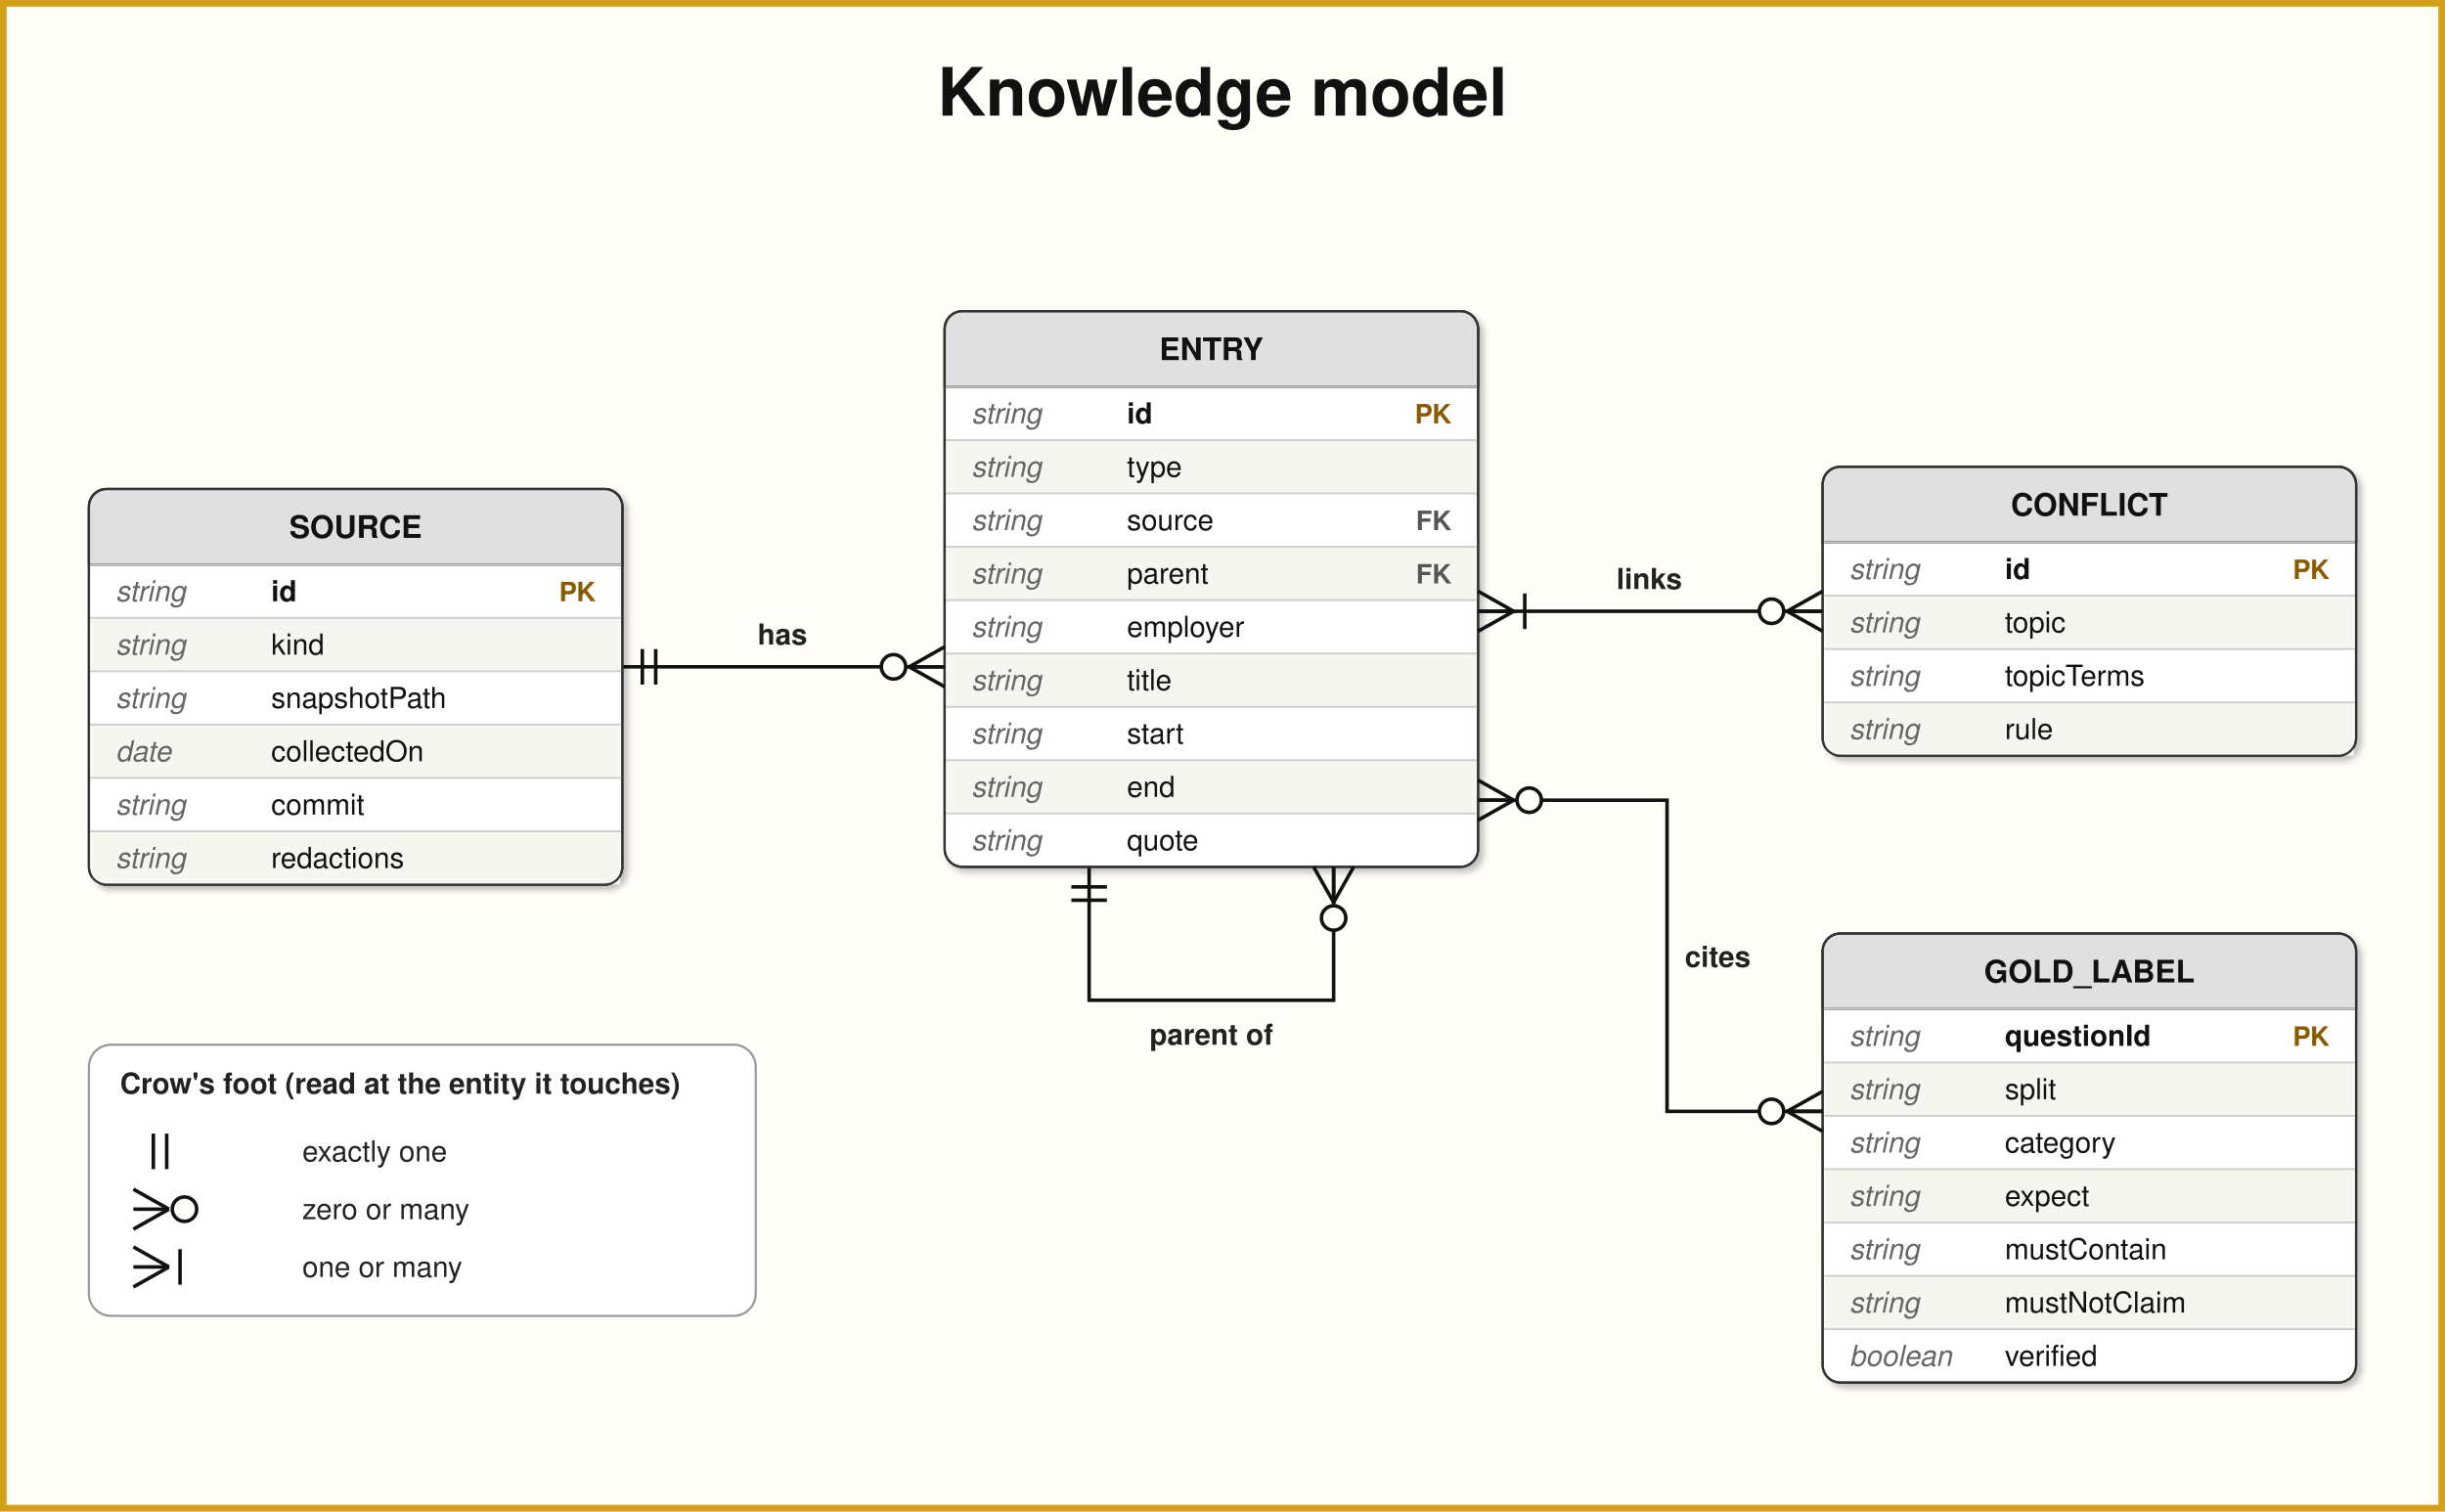
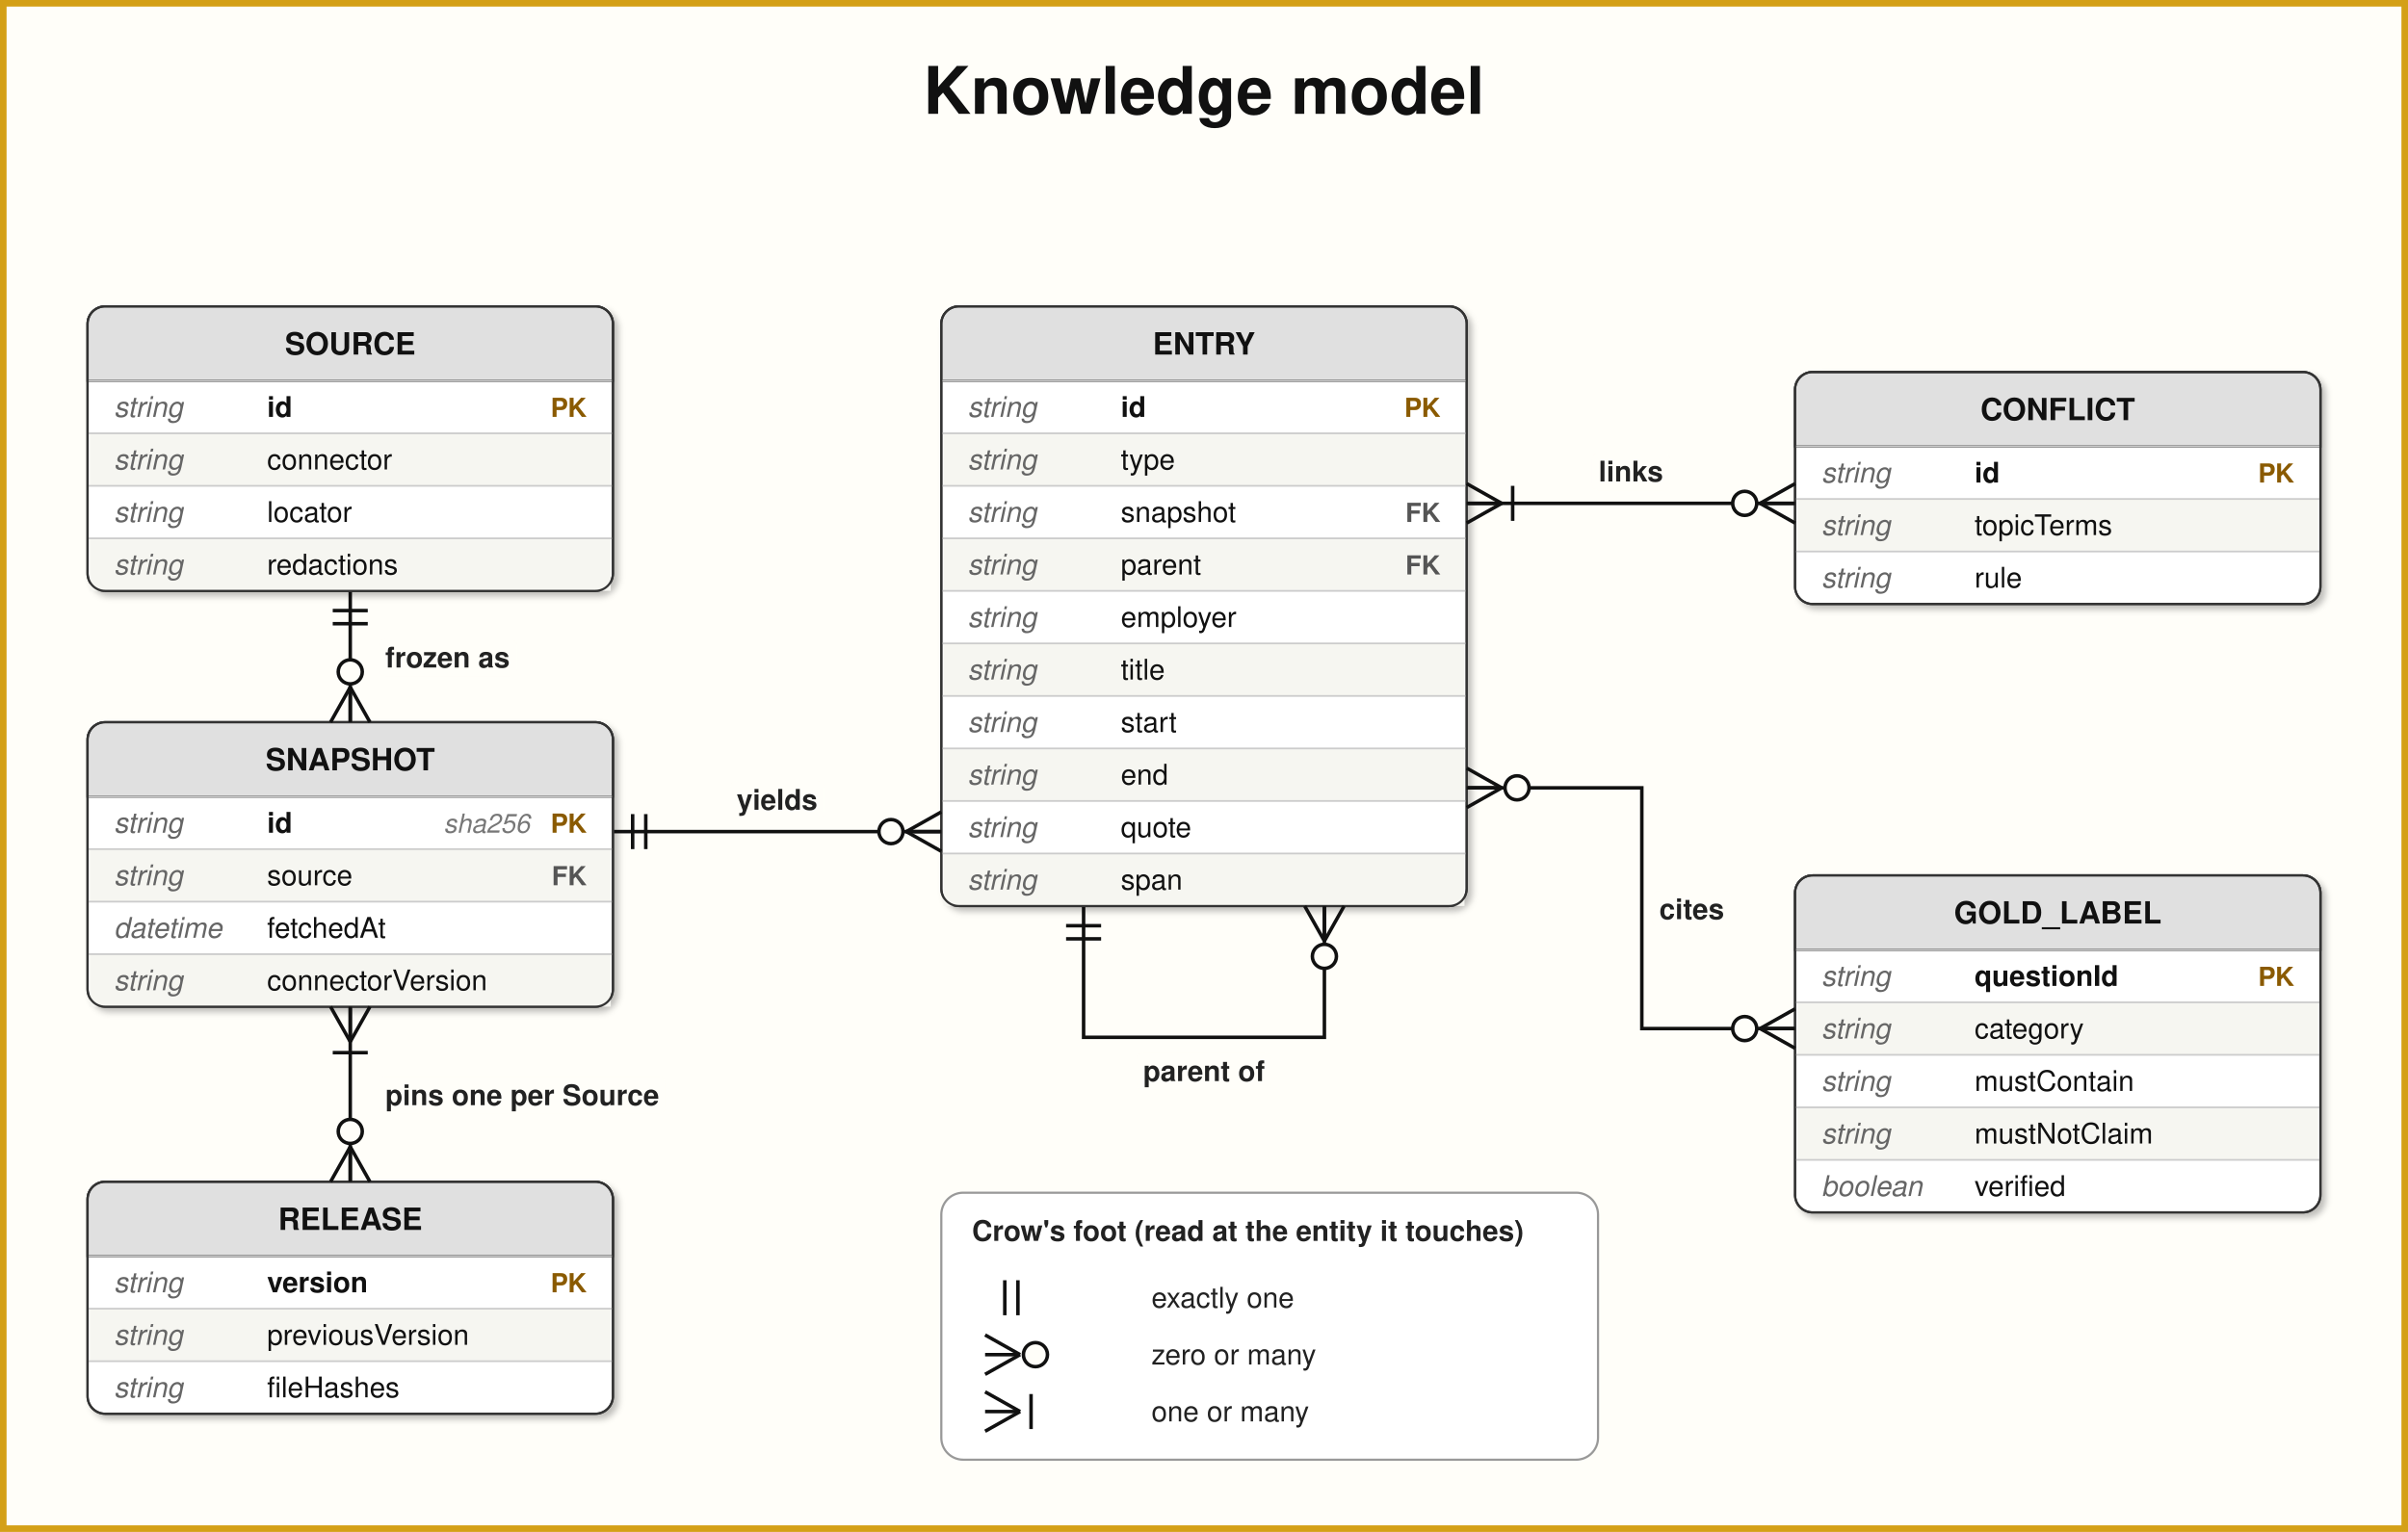
- <svg xmlns="http://www.w3.org/2000/svg" viewBox="0 0 1100 680" width="1100" height="680" font-family="Helvetica, Arial, sans-serif">
+ <svg xmlns="http://www.w3.org/2000/svg" viewBox="0 0 1100 700" width="1100" height="700" font-family="Helvetica, Arial, sans-serif">
  <defs>
    <filter id="sh" x="-10%" y="-10%" width="130%" height="140%">
      <feDropShadow dx="2" dy="2" stdDeviation="1.5" flood-opacity=".25" />
    </filter>
    <marker id="ah" viewBox="0 0 10 10" refX="10" refY="5" markerWidth="11" markerHeight="11" markerUnits="userSpaceOnUse" orient="auto">
      <path d="M0,0 L10,5 L0,10 z" fill="#111" />
    </marker>
    <marker id="ag" viewBox="0 0 10 10" refX="10" refY="5" markerWidth="11" markerHeight="11" markerUnits="userSpaceOnUse" orient="auto">
      <path d="M0,0 L10,5 L0,10 z" fill="#888" />
    </marker>
    <marker id="ar" viewBox="0 0 10 10" refX="10" refY="5" markerWidth="12" markerHeight="12" markerUnits="userSpaceOnUse" orient="auto">
      <path d="M0,0 L10,5 L0,10 z" fill="#D7592F" />
    </marker>
  </defs>
-   <rect x="1.5" y="1.5" width="1097" height="677" fill="#FFFEF9" stroke="#D4A017" stroke-width="3" />
+   <rect x="1.5" y="1.5" width="1097" height="697" fill="#FFFEF9" stroke="#D4A017" stroke-width="3" />
  <text x="550.0" y="52" font-size="30" font-weight="bold" fill="#111" text-anchor="middle">Knowledge model</text>
  <g id="zones">
</g>
  <g id="edges">
-     <path d="M280,300 L425,300" fill="none" stroke="#111" stroke-width="1.6" />
-     <path d="M820,275 L665,275" fill="none" stroke="#111" stroke-width="1.6" />
-     <path d="M820,500 L750,500 L750,360 L665,360" fill="none" stroke="#111" stroke-width="1.6" />
-     <path d="M490,390 L490,450 L600,450 L600,390" fill="none" stroke="#111" stroke-width="1.6" />
-     <path d="M60,518 L120,518" fill="none" stroke="#111" stroke-width="1.6" />
-     <path d="M60,544 L120,544" fill="none" stroke="#111" stroke-width="1.6" />
-     <path d="M60,570 L120,570" fill="none" stroke="#111" stroke-width="1.6" />
+     <path d="M160,270 L160,330" fill="none" stroke="#111" stroke-width="1.6" />
+     <path d="M280,380 L430,380" fill="none" stroke="#111" stroke-width="1.6" />
+     <path d="M160,460 L160,540" fill="none" stroke="#111" stroke-width="1.6" />
+     <path d="M820,230 L670,230" fill="none" stroke="#111" stroke-width="1.6" />
+     <path d="M820,470 L750,470 L750,360 L670,360" fill="none" stroke="#111" stroke-width="1.6" />
+     <path d="M495,414 L495,474 L605,474 L605,414" fill="none" stroke="#111" stroke-width="1.6" />
+     <path d="M450,593 L510,593" fill="none" stroke="#111" stroke-width="1.6" />
+     <path d="M450,619 L510,619" fill="none" stroke="#111" stroke-width="1.6" />
+     <path d="M450,645 L510,645" fill="none" stroke="#111" stroke-width="1.6" />
  </g>
  <g id="nodes">
    <g filter="url(#sh)">
-       <rect x="40" y="220" width="240" height="178" rx="8" fill="#FFFFFF" stroke="#333" />
-     </g>
-     <path d="M40,254 L40,228 a8,8 0 0 1 8,-8 L272,220 a8,8 0 0 1 8,8 L280,254 z" fill="#E0E0E0" stroke="#333" />
-     <text x="160.0" y="242.0" font-size="14" fill="#111" text-anchor="middle" font-weight="bold">SOURCE</text>
-     <path d="M40,254 L280,254" stroke="#CCC" stroke-width="0.8" />
-     <text x="52.0" y="270.5" font-size="13" fill="#666" text-anchor="start" font-style="italic">string</text>
-     <text x="122.0" y="270.5" font-size="13" fill="#111" text-anchor="start" font-weight="bold">id</text>
-     <text x="268.0" y="270.5" font-size="12" fill="#8A5A00" text-anchor="end" font-weight="bold">PK</text>
-     <rect x="41" y="278" width="238" height="24" fill="#F6F6F1" />
-     <path d="M40,278 L280,278" stroke="#CCC" stroke-width="0.8" />
-     <text x="52.0" y="294.5" font-size="13" fill="#666" text-anchor="start" font-style="italic">string</text>
-     <text x="122.0" y="294.5" font-size="13" fill="#111" text-anchor="start">kind</text>
-     <path d="M40,302 L280,302" stroke="#CCC" stroke-width="0.8" />
-     <text x="52.0" y="318.5" font-size="13" fill="#666" text-anchor="start" font-style="italic">string</text>
-     <text x="122.0" y="318.5" font-size="13" fill="#111" text-anchor="start">snapshotPath</text>
-     <rect x="41" y="326" width="238" height="24" fill="#F6F6F1" />
-     <path d="M40,326 L280,326" stroke="#CCC" stroke-width="0.8" />
-     <text x="52.0" y="342.5" font-size="13" fill="#666" text-anchor="start" font-style="italic">date</text>
-     <text x="122.0" y="342.5" font-size="13" fill="#111" text-anchor="start">collectedOn</text>
-     <path d="M40,350 L280,350" stroke="#CCC" stroke-width="0.8" />
-     <text x="52.0" y="366.5" font-size="13" fill="#666" text-anchor="start" font-style="italic">string</text>
-     <text x="122.0" y="366.5" font-size="13" fill="#111" text-anchor="start">commit</text>
-     <rect x="41" y="374" width="238" height="24" fill="#F6F6F1" />
-     <path d="M40,374 L280,374" stroke="#CCC" stroke-width="0.8" />
-     <text x="52.0" y="390.5" font-size="13" fill="#666" text-anchor="start" font-style="italic">string</text>
-     <text x="122.0" y="390.5" font-size="13" fill="#111" text-anchor="start">redactions</text>
-     <rect x="40" y="220" width="240" height="178" rx="8" fill="none" stroke="#333" />
-     <g filter="url(#sh)">
-       <rect x="425" y="140" width="240" height="250" rx="8" fill="#FFFFFF" stroke="#333" />
-     </g>
-     <path d="M425,174 L425,148 a8,8 0 0 1 8,-8 L657,140 a8,8 0 0 1 8,8 L665,174 z" fill="#E0E0E0" stroke="#333" />
-     <text x="545.0" y="162.0" font-size="14" fill="#111" text-anchor="middle" font-weight="bold">ENTRY</text>
-     <path d="M425,174 L665,174" stroke="#CCC" stroke-width="0.8" />
-     <text x="437.0" y="190.5" font-size="13" fill="#666" text-anchor="start" font-style="italic">string</text>
-     <text x="507.0" y="190.5" font-size="13" fill="#111" text-anchor="start" font-weight="bold">id</text>
-     <text x="653.0" y="190.5" font-size="12" fill="#8A5A00" text-anchor="end" font-weight="bold">PK</text>
-     <rect x="426" y="198" width="238" height="24" fill="#F6F6F1" />
-     <path d="M425,198 L665,198" stroke="#CCC" stroke-width="0.8" />
-     <text x="437.0" y="214.5" font-size="13" fill="#666" text-anchor="start" font-style="italic">string</text>
-     <text x="507.0" y="214.5" font-size="13" fill="#111" text-anchor="start">type</text>
-     <path d="M425,222 L665,222" stroke="#CCC" stroke-width="0.8" />
-     <text x="437.0" y="238.5" font-size="13" fill="#666" text-anchor="start" font-style="italic">string</text>
-     <text x="507.0" y="238.5" font-size="13" fill="#111" text-anchor="start">source</text>
-     <text x="653.0" y="238.5" font-size="12" fill="#555" text-anchor="end" font-weight="bold">FK</text>
-     <rect x="426" y="246" width="238" height="24" fill="#F6F6F1" />
-     <path d="M425,246 L665,246" stroke="#CCC" stroke-width="0.8" />
-     <text x="437.0" y="262.5" font-size="13" fill="#666" text-anchor="start" font-style="italic">string</text>
-     <text x="507.0" y="262.5" font-size="13" fill="#111" text-anchor="start">parent</text>
-     <text x="653.0" y="262.5" font-size="12" fill="#555" text-anchor="end" font-weight="bold">FK</text>
-     <path d="M425,270 L665,270" stroke="#CCC" stroke-width="0.8" />
-     <text x="437.0" y="286.5" font-size="13" fill="#666" text-anchor="start" font-style="italic">string</text>
-     <text x="507.0" y="286.5" font-size="13" fill="#111" text-anchor="start">employer</text>
-     <rect x="426" y="294" width="238" height="24" fill="#F6F6F1" />
-     <path d="M425,294 L665,294" stroke="#CCC" stroke-width="0.8" />
-     <text x="437.0" y="310.5" font-size="13" fill="#666" text-anchor="start" font-style="italic">string</text>
-     <text x="507.0" y="310.5" font-size="13" fill="#111" text-anchor="start">title</text>
-     <path d="M425,318 L665,318" stroke="#CCC" stroke-width="0.8" />
-     <text x="437.0" y="334.5" font-size="13" fill="#666" text-anchor="start" font-style="italic">string</text>
-     <text x="507.0" y="334.5" font-size="13" fill="#111" text-anchor="start">start</text>
-     <rect x="426" y="342" width="238" height="24" fill="#F6F6F1" />
-     <path d="M425,342 L665,342" stroke="#CCC" stroke-width="0.8" />
-     <text x="437.0" y="358.5" font-size="13" fill="#666" text-anchor="start" font-style="italic">string</text>
-     <text x="507.0" y="358.5" font-size="13" fill="#111" text-anchor="start">end</text>
-     <path d="M425,366 L665,366" stroke="#CCC" stroke-width="0.8" />
-     <text x="437.0" y="382.5" font-size="13" fill="#666" text-anchor="start" font-style="italic">string</text>
-     <text x="507.0" y="382.5" font-size="13" fill="#111" text-anchor="start">quote</text>
-     <rect x="425" y="140" width="240" height="250" rx="8" fill="none" stroke="#333" />
-     <g filter="url(#sh)">
-       <rect x="820" y="210" width="240" height="130" rx="8" fill="#FFFFFF" stroke="#333" />
-     </g>
-     <path d="M820,244 L820,218 a8,8 0 0 1 8,-8 L1052,210 a8,8 0 0 1 8,8 L1060,244 z" fill="#E0E0E0" stroke="#333" />
-     <text x="940.0" y="232.0" font-size="14" fill="#111" text-anchor="middle" font-weight="bold">CONFLICT</text>
-     <path d="M820,244 L1060,244" stroke="#CCC" stroke-width="0.8" />
-     <text x="832.0" y="260.5" font-size="13" fill="#666" text-anchor="start" font-style="italic">string</text>
-     <text x="902.0" y="260.5" font-size="13" fill="#111" text-anchor="start" font-weight="bold">id</text>
-     <text x="1048.0" y="260.5" font-size="12" fill="#8A5A00" text-anchor="end" font-weight="bold">PK</text>
-     <rect x="821" y="268" width="238" height="24" fill="#F6F6F1" />
-     <path d="M820,268 L1060,268" stroke="#CCC" stroke-width="0.8" />
-     <text x="832.0" y="284.5" font-size="13" fill="#666" text-anchor="start" font-style="italic">string</text>
-     <text x="902.0" y="284.5" font-size="13" fill="#111" text-anchor="start">topic</text>
-     <path d="M820,292 L1060,292" stroke="#CCC" stroke-width="0.8" />
-     <text x="832.0" y="308.5" font-size="13" fill="#666" text-anchor="start" font-style="italic">string</text>
-     <text x="902.0" y="308.5" font-size="13" fill="#111" text-anchor="start">topicTerms</text>
-     <rect x="821" y="316" width="238" height="24" fill="#F6F6F1" />
-     <path d="M820,316 L1060,316" stroke="#CCC" stroke-width="0.8" />
-     <text x="832.0" y="332.5" font-size="13" fill="#666" text-anchor="start" font-style="italic">string</text>
-     <text x="902.0" y="332.5" font-size="13" fill="#111" text-anchor="start">rule</text>
-     <rect x="820" y="210" width="240" height="130" rx="8" fill="none" stroke="#333" />
-     <g filter="url(#sh)">
-       <rect x="820" y="420" width="240" height="202" rx="8" fill="#FFFFFF" stroke="#333" />
-     </g>
-     <path d="M820,454 L820,428 a8,8 0 0 1 8,-8 L1052,420 a8,8 0 0 1 8,8 L1060,454 z" fill="#E0E0E0" stroke="#333" />
-     <text x="940.0" y="442.0" font-size="14" fill="#111" text-anchor="middle" font-weight="bold">GOLD_LABEL</text>
-     <path d="M820,454 L1060,454" stroke="#CCC" stroke-width="0.8" />
-     <text x="832.0" y="470.5" font-size="13" fill="#666" text-anchor="start" font-style="italic">string</text>
-     <text x="902.0" y="470.5" font-size="13" fill="#111" text-anchor="start" font-weight="bold">questionId</text>
-     <text x="1048.0" y="470.5" font-size="12" fill="#8A5A00" text-anchor="end" font-weight="bold">PK</text>
-     <rect x="821" y="478" width="238" height="24" fill="#F6F6F1" />
-     <path d="M820,478 L1060,478" stroke="#CCC" stroke-width="0.8" />
-     <text x="832.0" y="494.5" font-size="13" fill="#666" text-anchor="start" font-style="italic">string</text>
-     <text x="902.0" y="494.5" font-size="13" fill="#111" text-anchor="start">split</text>
-     <path d="M820,502 L1060,502" stroke="#CCC" stroke-width="0.8" />
-     <text x="832.0" y="518.5" font-size="13" fill="#666" text-anchor="start" font-style="italic">string</text>
-     <text x="902.0" y="518.5" font-size="13" fill="#111" text-anchor="start">category</text>
-     <rect x="821" y="526" width="238" height="24" fill="#F6F6F1" />
-     <path d="M820,526 L1060,526" stroke="#CCC" stroke-width="0.8" />
-     <text x="832.0" y="542.5" font-size="13" fill="#666" text-anchor="start" font-style="italic">string</text>
-     <text x="902.0" y="542.5" font-size="13" fill="#111" text-anchor="start">expect</text>
-     <path d="M820,550 L1060,550" stroke="#CCC" stroke-width="0.8" />
-     <text x="832.0" y="566.5" font-size="13" fill="#666" text-anchor="start" font-style="italic">string</text>
-     <text x="902.0" y="566.5" font-size="13" fill="#111" text-anchor="start">mustContain</text>
-     <rect x="821" y="574" width="238" height="24" fill="#F6F6F1" />
-     <path d="M820,574 L1060,574" stroke="#CCC" stroke-width="0.8" />
-     <text x="832.0" y="590.5" font-size="13" fill="#666" text-anchor="start" font-style="italic">string</text>
-     <text x="902.0" y="590.5" font-size="13" fill="#111" text-anchor="start">mustNotClaim</text>
-     <path d="M820,598 L1060,598" stroke="#CCC" stroke-width="0.8" />
-     <text x="832.0" y="614.5" font-size="13" fill="#666" text-anchor="start" font-style="italic">boolean</text>
-     <text x="902.0" y="614.5" font-size="13" fill="#111" text-anchor="start">verified</text>
-     <rect x="820" y="420" width="240" height="202" rx="8" fill="none" stroke="#333" />
+       <rect x="40" y="140" width="240" height="130" rx="8" fill="#FFFFFF" stroke="#333" />
+     </g>
+     <path d="M40,174 L40,148 a8,8 0 0 1 8,-8 L272,140 a8,8 0 0 1 8,8 L280,174 z" fill="#E0E0E0" stroke="#333" />
+     <text x="160.0" y="162.0" font-size="14" fill="#111" text-anchor="middle" font-weight="bold">SOURCE</text>
+     <path d="M40,174 L280,174" stroke="#CCC" stroke-width="0.8" />
+     <text x="52.0" y="190.5" font-size="13" fill="#666" text-anchor="start" font-style="italic">string</text>
+     <text x="122.0" y="190.5" font-size="13" fill="#111" text-anchor="start" font-weight="bold">id</text>
+     <text x="268.0" y="190.5" font-size="12" fill="#8A5A00" text-anchor="end" font-weight="bold">PK</text>
+     <rect x="41" y="198" width="238" height="24" fill="#F6F6F1" />
+     <path d="M40,198 L280,198" stroke="#CCC" stroke-width="0.8" />
+     <text x="52.0" y="214.5" font-size="13" fill="#666" text-anchor="start" font-style="italic">string</text>
+     <text x="122.0" y="214.5" font-size="13" fill="#111" text-anchor="start">connector</text>
+     <path d="M40,222 L280,222" stroke="#CCC" stroke-width="0.8" />
+     <text x="52.0" y="238.5" font-size="13" fill="#666" text-anchor="start" font-style="italic">string</text>
+     <text x="122.0" y="238.5" font-size="13" fill="#111" text-anchor="start">locator</text>
+     <rect x="41" y="246" width="238" height="24" fill="#F6F6F1" />
+     <path d="M40,246 L280,246" stroke="#CCC" stroke-width="0.8" />
+     <text x="52.0" y="262.5" font-size="13" fill="#666" text-anchor="start" font-style="italic">string</text>
+     <text x="122.0" y="262.5" font-size="13" fill="#111" text-anchor="start">redactions</text>
+     <rect x="40" y="140" width="240" height="130" rx="8" fill="none" stroke="#333" />
+     <g filter="url(#sh)">
+       <rect x="40" y="330" width="240" height="130" rx="8" fill="#FFFFFF" stroke="#333" />
+     </g>
+     <path d="M40,364 L40,338 a8,8 0 0 1 8,-8 L272,330 a8,8 0 0 1 8,8 L280,364 z" fill="#E0E0E0" stroke="#333" />
+     <text x="160.0" y="352.0" font-size="14" fill="#111" text-anchor="middle" font-weight="bold">SNAPSHOT</text>
+     <path d="M40,364 L280,364" stroke="#CCC" stroke-width="0.8" />
+     <text x="52.0" y="380.5" font-size="13" fill="#666" text-anchor="start" font-style="italic">string</text>
+     <text x="122.0" y="380.5" font-size="13" fill="#111" text-anchor="start" font-weight="bold">id</text>
+     <text x="268.0" y="380.5" font-size="12" fill="#8A5A00" text-anchor="end" font-weight="bold">PK</text>
+     <text x="242.0" y="380.5" font-size="12" fill="#777" text-anchor="end" font-style="italic">sha256</text>
+     <rect x="41" y="388" width="238" height="24" fill="#F6F6F1" />
+     <path d="M40,388 L280,388" stroke="#CCC" stroke-width="0.8" />
+     <text x="52.0" y="404.5" font-size="13" fill="#666" text-anchor="start" font-style="italic">string</text>
+     <text x="122.0" y="404.5" font-size="13" fill="#111" text-anchor="start">source</text>
+     <text x="268.0" y="404.5" font-size="12" fill="#555" text-anchor="end" font-weight="bold">FK</text>
+     <path d="M40,412 L280,412" stroke="#CCC" stroke-width="0.8" />
+     <text x="52.0" y="428.5" font-size="13" fill="#666" text-anchor="start" font-style="italic">datetime</text>
+     <text x="122.0" y="428.5" font-size="13" fill="#111" text-anchor="start">fetchedAt</text>
+     <rect x="41" y="436" width="238" height="24" fill="#F6F6F1" />
+     <path d="M40,436 L280,436" stroke="#CCC" stroke-width="0.8" />
+     <text x="52.0" y="452.5" font-size="13" fill="#666" text-anchor="start" font-style="italic">string</text>
+     <text x="122.0" y="452.5" font-size="13" fill="#111" text-anchor="start">connectorVersion</text>
+     <rect x="40" y="330" width="240" height="130" rx="8" fill="none" stroke="#333" />
+     <g filter="url(#sh)">
+       <rect x="40" y="540" width="240" height="106" rx="8" fill="#FFFFFF" stroke="#333" />
+     </g>
+     <path d="M40,574 L40,548 a8,8 0 0 1 8,-8 L272,540 a8,8 0 0 1 8,8 L280,574 z" fill="#E0E0E0" stroke="#333" />
+     <text x="160.0" y="562.0" font-size="14" fill="#111" text-anchor="middle" font-weight="bold">RELEASE</text>
+     <path d="M40,574 L280,574" stroke="#CCC" stroke-width="0.8" />
+     <text x="52.0" y="590.5" font-size="13" fill="#666" text-anchor="start" font-style="italic">string</text>
+     <text x="122.0" y="590.5" font-size="13" fill="#111" text-anchor="start" font-weight="bold">version</text>
+     <text x="268.0" y="590.5" font-size="12" fill="#8A5A00" text-anchor="end" font-weight="bold">PK</text>
+     <rect x="41" y="598" width="238" height="24" fill="#F6F6F1" />
+     <path d="M40,598 L280,598" stroke="#CCC" stroke-width="0.8" />
+     <text x="52.0" y="614.5" font-size="13" fill="#666" text-anchor="start" font-style="italic">string</text>
+     <text x="122.0" y="614.5" font-size="13" fill="#111" text-anchor="start">previousVersion</text>
+     <path d="M40,622 L280,622" stroke="#CCC" stroke-width="0.8" />
+     <text x="52.0" y="638.5" font-size="13" fill="#666" text-anchor="start" font-style="italic">string</text>
+     <text x="122.0" y="638.5" font-size="13" fill="#111" text-anchor="start">fileHashes</text>
+     <rect x="40" y="540" width="240" height="106" rx="8" fill="none" stroke="#333" />
+     <g filter="url(#sh)">
+       <rect x="430" y="140" width="240" height="274" rx="8" fill="#FFFFFF" stroke="#333" />
+     </g>
+     <path d="M430,174 L430,148 a8,8 0 0 1 8,-8 L662,140 a8,8 0 0 1 8,8 L670,174 z" fill="#E0E0E0" stroke="#333" />
+     <text x="550.0" y="162.0" font-size="14" fill="#111" text-anchor="middle" font-weight="bold">ENTRY</text>
+     <path d="M430,174 L670,174" stroke="#CCC" stroke-width="0.8" />
+     <text x="442.0" y="190.5" font-size="13" fill="#666" text-anchor="start" font-style="italic">string</text>
+     <text x="512.0" y="190.5" font-size="13" fill="#111" text-anchor="start" font-weight="bold">id</text>
+     <text x="658.0" y="190.5" font-size="12" fill="#8A5A00" text-anchor="end" font-weight="bold">PK</text>
+     <rect x="431" y="198" width="238" height="24" fill="#F6F6F1" />
+     <path d="M430,198 L670,198" stroke="#CCC" stroke-width="0.8" />
+     <text x="442.0" y="214.5" font-size="13" fill="#666" text-anchor="start" font-style="italic">string</text>
+     <text x="512.0" y="214.5" font-size="13" fill="#111" text-anchor="start">type</text>
+     <path d="M430,222 L670,222" stroke="#CCC" stroke-width="0.8" />
+     <text x="442.0" y="238.5" font-size="13" fill="#666" text-anchor="start" font-style="italic">string</text>
+     <text x="512.0" y="238.5" font-size="13" fill="#111" text-anchor="start">snapshot</text>
+     <text x="658.0" y="238.5" font-size="12" fill="#555" text-anchor="end" font-weight="bold">FK</text>
+     <rect x="431" y="246" width="238" height="24" fill="#F6F6F1" />
+     <path d="M430,246 L670,246" stroke="#CCC" stroke-width="0.8" />
+     <text x="442.0" y="262.5" font-size="13" fill="#666" text-anchor="start" font-style="italic">string</text>
+     <text x="512.0" y="262.5" font-size="13" fill="#111" text-anchor="start">parent</text>
+     <text x="658.0" y="262.5" font-size="12" fill="#555" text-anchor="end" font-weight="bold">FK</text>
+     <path d="M430,270 L670,270" stroke="#CCC" stroke-width="0.8" />
+     <text x="442.0" y="286.5" font-size="13" fill="#666" text-anchor="start" font-style="italic">string</text>
+     <text x="512.0" y="286.5" font-size="13" fill="#111" text-anchor="start">employer</text>
+     <rect x="431" y="294" width="238" height="24" fill="#F6F6F1" />
+     <path d="M430,294 L670,294" stroke="#CCC" stroke-width="0.8" />
+     <text x="442.0" y="310.5" font-size="13" fill="#666" text-anchor="start" font-style="italic">string</text>
+     <text x="512.0" y="310.5" font-size="13" fill="#111" text-anchor="start">title</text>
+     <path d="M430,318 L670,318" stroke="#CCC" stroke-width="0.8" />
+     <text x="442.0" y="334.5" font-size="13" fill="#666" text-anchor="start" font-style="italic">string</text>
+     <text x="512.0" y="334.5" font-size="13" fill="#111" text-anchor="start">start</text>
+     <rect x="431" y="342" width="238" height="24" fill="#F6F6F1" />
+     <path d="M430,342 L670,342" stroke="#CCC" stroke-width="0.8" />
+     <text x="442.0" y="358.5" font-size="13" fill="#666" text-anchor="start" font-style="italic">string</text>
+     <text x="512.0" y="358.5" font-size="13" fill="#111" text-anchor="start">end</text>
+     <path d="M430,366 L670,366" stroke="#CCC" stroke-width="0.8" />
+     <text x="442.0" y="382.5" font-size="13" fill="#666" text-anchor="start" font-style="italic">string</text>
+     <text x="512.0" y="382.5" font-size="13" fill="#111" text-anchor="start">quote</text>
+     <rect x="431" y="390" width="238" height="24" fill="#F6F6F1" />
+     <path d="M430,390 L670,390" stroke="#CCC" stroke-width="0.8" />
+     <text x="442.0" y="406.5" font-size="13" fill="#666" text-anchor="start" font-style="italic">string</text>
+     <text x="512.0" y="406.5" font-size="13" fill="#111" text-anchor="start">span</text>
+     <rect x="430" y="140" width="240" height="274" rx="8" fill="none" stroke="#333" />
+     <g filter="url(#sh)">
+       <rect x="820" y="170" width="240" height="106" rx="8" fill="#FFFFFF" stroke="#333" />
+     </g>
+     <path d="M820,204 L820,178 a8,8 0 0 1 8,-8 L1052,170 a8,8 0 0 1 8,8 L1060,204 z" fill="#E0E0E0" stroke="#333" />
+     <text x="940.0" y="192.0" font-size="14" fill="#111" text-anchor="middle" font-weight="bold">CONFLICT</text>
+     <path d="M820,204 L1060,204" stroke="#CCC" stroke-width="0.8" />
+     <text x="832.0" y="220.5" font-size="13" fill="#666" text-anchor="start" font-style="italic">string</text>
+     <text x="902.0" y="220.5" font-size="13" fill="#111" text-anchor="start" font-weight="bold">id</text>
+     <text x="1048.0" y="220.5" font-size="12" fill="#8A5A00" text-anchor="end" font-weight="bold">PK</text>
+     <rect x="821" y="228" width="238" height="24" fill="#F6F6F1" />
+     <path d="M820,228 L1060,228" stroke="#CCC" stroke-width="0.8" />
+     <text x="832.0" y="244.5" font-size="13" fill="#666" text-anchor="start" font-style="italic">string</text>
+     <text x="902.0" y="244.5" font-size="13" fill="#111" text-anchor="start">topicTerms</text>
+     <path d="M820,252 L1060,252" stroke="#CCC" stroke-width="0.8" />
+     <text x="832.0" y="268.5" font-size="13" fill="#666" text-anchor="start" font-style="italic">string</text>
+     <text x="902.0" y="268.5" font-size="13" fill="#111" text-anchor="start">rule</text>
+     <rect x="820" y="170" width="240" height="106" rx="8" fill="none" stroke="#333" />
+     <g filter="url(#sh)">
+       <rect x="820" y="400" width="240" height="154" rx="8" fill="#FFFFFF" stroke="#333" />
+     </g>
+     <path d="M820,434 L820,408 a8,8 0 0 1 8,-8 L1052,400 a8,8 0 0 1 8,8 L1060,434 z" fill="#E0E0E0" stroke="#333" />
+     <text x="940.0" y="422.0" font-size="14" fill="#111" text-anchor="middle" font-weight="bold">GOLD_LABEL</text>
+     <path d="M820,434 L1060,434" stroke="#CCC" stroke-width="0.8" />
+     <text x="832.0" y="450.5" font-size="13" fill="#666" text-anchor="start" font-style="italic">string</text>
+     <text x="902.0" y="450.5" font-size="13" fill="#111" text-anchor="start" font-weight="bold">questionId</text>
+     <text x="1048.0" y="450.5" font-size="12" fill="#8A5A00" text-anchor="end" font-weight="bold">PK</text>
+     <rect x="821" y="458" width="238" height="24" fill="#F6F6F1" />
+     <path d="M820,458 L1060,458" stroke="#CCC" stroke-width="0.8" />
+     <text x="832.0" y="474.5" font-size="13" fill="#666" text-anchor="start" font-style="italic">string</text>
+     <text x="902.0" y="474.5" font-size="13" fill="#111" text-anchor="start">category</text>
+     <path d="M820,482 L1060,482" stroke="#CCC" stroke-width="0.8" />
+     <text x="832.0" y="498.5" font-size="13" fill="#666" text-anchor="start" font-style="italic">string</text>
+     <text x="902.0" y="498.5" font-size="13" fill="#111" text-anchor="start">mustContain</text>
+     <rect x="821" y="506" width="238" height="24" fill="#F6F6F1" />
+     <path d="M820,506 L1060,506" stroke="#CCC" stroke-width="0.8" />
+     <text x="832.0" y="522.5" font-size="13" fill="#666" text-anchor="start" font-style="italic">string</text>
+     <text x="902.0" y="522.5" font-size="13" fill="#111" text-anchor="start">mustNotClaim</text>
+     <path d="M820,530 L1060,530" stroke="#CCC" stroke-width="0.8" />
+     <text x="832.0" y="546.5" font-size="13" fill="#666" text-anchor="start" font-style="italic">boolean</text>
+     <text x="902.0" y="546.5" font-size="13" fill="#111" text-anchor="start">verified</text>
+     <rect x="820" y="400" width="240" height="154" rx="8" fill="none" stroke="#333" />
  </g>
  <g id="labels">
-     <path d="M289.0,308.0 L289.0,292.0" stroke="#111" stroke-width="1.6" fill="none" />
-     <path d="M295.0,308.0 L295.0,292.0" stroke="#111" stroke-width="1.6" fill="none" />
-     <path d="M409.0,300.0 L425.0,309.0" stroke="#111" stroke-width="1.6" fill="none" />
-     <path d="M409.0,300.0 L425.0,300.0" stroke="#111" stroke-width="1.6" fill="none" />
-     <path d="M409.0,300.0 L425.0,291.0" stroke="#111" stroke-width="1.6" fill="none" />
-     <circle cx="402.0" cy="300.0" r="5.5" fill="#FFFEF9" stroke="#111" stroke-width="1.6" />
-     <rect x="337.8" y="277.0" width="28.4" height="17.0" rx="3" fill="#FFFEF9" fill-opacity="0.92" />
-     <text x="352.0" y="290.0" font-size="13" fill="#222" text-anchor="middle" font-weight="bold">has</text>
-     <path d="M804.0,275.0 L820.0,284.0" stroke="#111" stroke-width="1.6" fill="none" />
-     <path d="M804.0,275.0 L820.0,275.0" stroke="#111" stroke-width="1.6" fill="none" />
-     <path d="M804.0,275.0 L820.0,266.0" stroke="#111" stroke-width="1.6" fill="none" />
-     <circle cx="797.0" cy="275.0" r="5.5" fill="#FFFEF9" stroke="#111" stroke-width="1.6" />
-     <path d="M681.0,275.0 L665.0,266.0" stroke="#111" stroke-width="1.6" fill="none" />
-     <path d="M681.0,275.0 L665.0,275.0" stroke="#111" stroke-width="1.6" fill="none" />
-     <path d="M681.0,275.0 L665.0,284.0" stroke="#111" stroke-width="1.6" fill="none" />
-     <path d="M686.0,283.0 L686.0,267.0" stroke="#111" stroke-width="1.6" fill="none" />
-     <rect x="724.2" y="252.0" width="35.6" height="17.0" rx="3" fill="#FFFEF9" fill-opacity="0.92" />
-     <text x="742.0" y="265.0" font-size="13" fill="#222" text-anchor="middle" font-weight="bold">links</text>
-     <path d="M804.0,500.0 L820.0,509.0" stroke="#111" stroke-width="1.6" fill="none" />
-     <path d="M804.0,500.0 L820.0,500.0" stroke="#111" stroke-width="1.6" fill="none" />
-     <path d="M804.0,500.0 L820.0,491.0" stroke="#111" stroke-width="1.6" fill="none" />
-     <circle cx="797.0" cy="500.0" r="5.5" fill="#FFFEF9" stroke="#111" stroke-width="1.6" />
-     <path d="M681.0,360.0 L665.0,351.0" stroke="#111" stroke-width="1.6" fill="none" />
-     <path d="M681.0,360.0 L665.0,360.0" stroke="#111" stroke-width="1.6" fill="none" />
-     <path d="M681.0,360.0 L665.0,369.0" stroke="#111" stroke-width="1.6" fill="none" />
-     <circle cx="688.0" cy="360.0" r="5.5" fill="#FFFEF9" stroke="#111" stroke-width="1.6" />
-     <rect x="755.0" y="422.0" width="35.6" height="17.0" rx="3" fill="#FFFEF9" fill-opacity="0.92" />
-     <text x="758.0" y="435.0" font-size="13" fill="#222" text-anchor="start" font-weight="bold">cites</text>
-     <path d="M482.0,399.0 L498.0,399.0" stroke="#111" stroke-width="1.6" fill="none" />
-     <path d="M482.0,405.0 L498.0,405.0" stroke="#111" stroke-width="1.6" fill="none" />
-     <path d="M600.0,406.0 L609.0,390.0" stroke="#111" stroke-width="1.6" fill="none" />
-     <path d="M600.0,406.0 L600.0,390.0" stroke="#111" stroke-width="1.6" fill="none" />
-     <path d="M600.0,406.0 L591.0,390.0" stroke="#111" stroke-width="1.6" fill="none" />
-     <circle cx="600.0" cy="413.0" r="5.5" fill="#FFFEF9" stroke="#111" stroke-width="1.6" />
-     <rect x="514.2" y="457.0" width="61.6" height="17.0" rx="3" fill="#FFFEF9" fill-opacity="0.92" />
-     <text x="545.0" y="470.0" font-size="13" fill="#222" text-anchor="middle" font-weight="bold">parent of</text>
-     <rect x="40" y="470" width="300" height="122" rx="10" fill="#FFFFFF" stroke="#999" />
-     <text x="54.0" y="492.0" font-size="13" fill="#222" text-anchor="start" font-weight="bold">Crow's foot (read at the entity it touches)</text>
-     <path d="M69.0,526.0 L69.0,510.0" stroke="#111" stroke-width="1.6" fill="none" />
-     <path d="M75.0,526.0 L75.0,510.0" stroke="#111" stroke-width="1.6" fill="none" />
-     <text x="136.0" y="522.5" font-size="13" fill="#222" text-anchor="start">exactly one</text>
-     <path d="M76.0,544.0 L60.0,535.0" stroke="#111" stroke-width="1.6" fill="none" />
-     <path d="M76.0,544.0 L60.0,544.0" stroke="#111" stroke-width="1.6" fill="none" />
-     <path d="M76.0,544.0 L60.0,553.0" stroke="#111" stroke-width="1.6" fill="none" />
-     <circle cx="83.0" cy="544.0" r="5.5" fill="#FFFEF9" stroke="#111" stroke-width="1.6" />
-     <text x="136.0" y="548.5" font-size="13" fill="#222" text-anchor="start">zero or many</text>
-     <path d="M76.0,570.0 L60.0,561.0" stroke="#111" stroke-width="1.6" fill="none" />
-     <path d="M76.0,570.0 L60.0,570.0" stroke="#111" stroke-width="1.6" fill="none" />
-     <path d="M76.0,570.0 L60.0,579.0" stroke="#111" stroke-width="1.6" fill="none" />
-     <path d="M81.0,578.0 L81.0,562.0" stroke="#111" stroke-width="1.6" fill="none" />
-     <text x="136.0" y="574.5" font-size="13" fill="#222" text-anchor="start">one or many</text>
+     <path d="M152.0,279.0 L168.0,279.0" stroke="#111" stroke-width="1.6" fill="none" />
+     <path d="M152.0,285.0 L168.0,285.0" stroke="#111" stroke-width="1.6" fill="none" />
+     <path d="M160.0,314.0 L151.0,330.0" stroke="#111" stroke-width="1.6" fill="none" />
+     <path d="M160.0,314.0 L160.0,330.0" stroke="#111" stroke-width="1.6" fill="none" />
+     <path d="M160.0,314.0 L169.0,330.0" stroke="#111" stroke-width="1.6" fill="none" />
+     <circle cx="160.0" cy="307.0" r="5.5" fill="#FFFEF9" stroke="#111" stroke-width="1.6" />
+     <rect x="173.0" y="292.0" width="63.1" height="17.0" rx="3" fill="#FFFEF9" fill-opacity="0.92" />
+     <text x="176.0" y="305.0" font-size="13" fill="#222" text-anchor="start" font-weight="bold">frozen as</text>
+     <path d="M289.0,388.0 L289.0,372.0" stroke="#111" stroke-width="1.6" fill="none" />
+     <path d="M295.0,388.0 L295.0,372.0" stroke="#111" stroke-width="1.6" fill="none" />
+     <path d="M414.0,380.0 L430.0,389.0" stroke="#111" stroke-width="1.6" fill="none" />
+     <path d="M414.0,380.0 L430.0,380.0" stroke="#111" stroke-width="1.6" fill="none" />
+     <path d="M414.0,380.0 L430.0,371.0" stroke="#111" stroke-width="1.6" fill="none" />
+     <circle cx="407.0" cy="380.0" r="5.5" fill="#FFFEF9" stroke="#111" stroke-width="1.6" />
+     <rect x="333.6" y="357.0" width="42.9" height="17.0" rx="3" fill="#FFFEF9" fill-opacity="0.92" />
+     <text x="355.0" y="370.0" font-size="13" fill="#222" text-anchor="middle" font-weight="bold">yields</text>
+     <path d="M160.0,524.0 L151.0,540.0" stroke="#111" stroke-width="1.6" fill="none" />
+     <path d="M160.0,524.0 L160.0,540.0" stroke="#111" stroke-width="1.6" fill="none" />
+     <path d="M160.0,524.0 L169.0,540.0" stroke="#111" stroke-width="1.6" fill="none" />
+     <circle cx="160.0" cy="517.0" r="5.5" fill="#FFFEF9" stroke="#111" stroke-width="1.6" />
+     <path d="M160.0,476.0 L169.0,460.0" stroke="#111" stroke-width="1.6" fill="none" />
+     <path d="M160.0,476.0 L160.0,460.0" stroke="#111" stroke-width="1.6" fill="none" />
+     <path d="M160.0,476.0 L151.0,460.0" stroke="#111" stroke-width="1.6" fill="none" />
+     <path d="M152.0,481.0 L168.0,481.0" stroke="#111" stroke-width="1.6" fill="none" />
+     <rect x="173.0" y="492.0" width="131.0" height="17.0" rx="3" fill="#FFFEF9" fill-opacity="0.92" />
+     <text x="176.0" y="505.0" font-size="13" fill="#222" text-anchor="start" font-weight="bold">pins one per Source</text>
+     <path d="M804.0,230.0 L820.0,239.0" stroke="#111" stroke-width="1.6" fill="none" />
+     <path d="M804.0,230.0 L820.0,230.0" stroke="#111" stroke-width="1.6" fill="none" />
+     <path d="M804.0,230.0 L820.0,221.0" stroke="#111" stroke-width="1.6" fill="none" />
+     <circle cx="797.0" cy="230.0" r="5.5" fill="#FFFEF9" stroke="#111" stroke-width="1.6" />
+     <path d="M686.0,230.0 L670.0,221.0" stroke="#111" stroke-width="1.6" fill="none" />
+     <path d="M686.0,230.0 L670.0,230.0" stroke="#111" stroke-width="1.6" fill="none" />
+     <path d="M686.0,230.0 L670.0,239.0" stroke="#111" stroke-width="1.6" fill="none" />
+     <path d="M691.0,238.0 L691.0,222.0" stroke="#111" stroke-width="1.6" fill="none" />
+     <rect x="727.2" y="207.0" width="35.6" height="17.0" rx="3" fill="#FFFEF9" fill-opacity="0.92" />
+     <text x="745.0" y="220.0" font-size="13" fill="#222" text-anchor="middle" font-weight="bold">links</text>
+     <path d="M804.0,470.0 L820.0,479.0" stroke="#111" stroke-width="1.6" fill="none" />
+     <path d="M804.0,470.0 L820.0,470.0" stroke="#111" stroke-width="1.6" fill="none" />
+     <path d="M804.0,470.0 L820.0,461.0" stroke="#111" stroke-width="1.6" fill="none" />
+     <circle cx="797.0" cy="470.0" r="5.5" fill="#FFFEF9" stroke="#111" stroke-width="1.6" />
+     <path d="M686.0,360.0 L670.0,351.0" stroke="#111" stroke-width="1.6" fill="none" />
+     <path d="M686.0,360.0 L670.0,360.0" stroke="#111" stroke-width="1.6" fill="none" />
+     <path d="M686.0,360.0 L670.0,369.0" stroke="#111" stroke-width="1.6" fill="none" />
+     <circle cx="693.0" cy="360.0" r="5.5" fill="#FFFEF9" stroke="#111" stroke-width="1.6" />
+     <rect x="755.0" y="407.0" width="35.6" height="17.0" rx="3" fill="#FFFEF9" fill-opacity="0.92" />
+     <text x="758.0" y="420.0" font-size="13" fill="#222" text-anchor="start" font-weight="bold">cites</text>
+     <path d="M487.0,423.0 L503.0,423.0" stroke="#111" stroke-width="1.6" fill="none" />
+     <path d="M487.0,429.0 L503.0,429.0" stroke="#111" stroke-width="1.6" fill="none" />
+     <path d="M605.0,430.0 L614.0,414.0" stroke="#111" stroke-width="1.6" fill="none" />
+     <path d="M605.0,430.0 L605.0,414.0" stroke="#111" stroke-width="1.6" fill="none" />
+     <path d="M605.0,430.0 L596.0,414.0" stroke="#111" stroke-width="1.6" fill="none" />
+     <circle cx="605.0" cy="437.0" r="5.5" fill="#FFFEF9" stroke="#111" stroke-width="1.6" />
+     <rect x="519.2" y="481.0" width="61.6" height="17.0" rx="3" fill="#FFFEF9" fill-opacity="0.92" />
+     <text x="550.0" y="494.0" font-size="13" fill="#222" text-anchor="middle" font-weight="bold">parent of</text>
+     <rect x="430" y="545" width="300" height="122" rx="10" fill="#FFFFFF" stroke="#999" />
+     <text x="444.0" y="567.0" font-size="13" fill="#222" text-anchor="start" font-weight="bold">Crow's foot (read at the entity it touches)</text>
+     <path d="M459.0,601.0 L459.0,585.0" stroke="#111" stroke-width="1.6" fill="none" />
+     <path d="M465.0,601.0 L465.0,585.0" stroke="#111" stroke-width="1.6" fill="none" />
+     <text x="526.0" y="597.5" font-size="13" fill="#222" text-anchor="start">exactly one</text>
+     <path d="M466.0,619.0 L450.0,610.0" stroke="#111" stroke-width="1.6" fill="none" />
+     <path d="M466.0,619.0 L450.0,619.0" stroke="#111" stroke-width="1.6" fill="none" />
+     <path d="M466.0,619.0 L450.0,628.0" stroke="#111" stroke-width="1.6" fill="none" />
+     <circle cx="473.0" cy="619.0" r="5.5" fill="#FFFEF9" stroke="#111" stroke-width="1.6" />
+     <text x="526.0" y="623.5" font-size="13" fill="#222" text-anchor="start">zero or many</text>
+     <path d="M466.0,645.0 L450.0,636.0" stroke="#111" stroke-width="1.6" fill="none" />
+     <path d="M466.0,645.0 L450.0,645.0" stroke="#111" stroke-width="1.6" fill="none" />
+     <path d="M466.0,645.0 L450.0,654.0" stroke="#111" stroke-width="1.6" fill="none" />
+     <path d="M471.0,653.0 L471.0,637.0" stroke="#111" stroke-width="1.6" fill="none" />
+     <text x="526.0" y="649.5" font-size="13" fill="#222" text-anchor="start">one or many</text>
  </g>
</svg>
